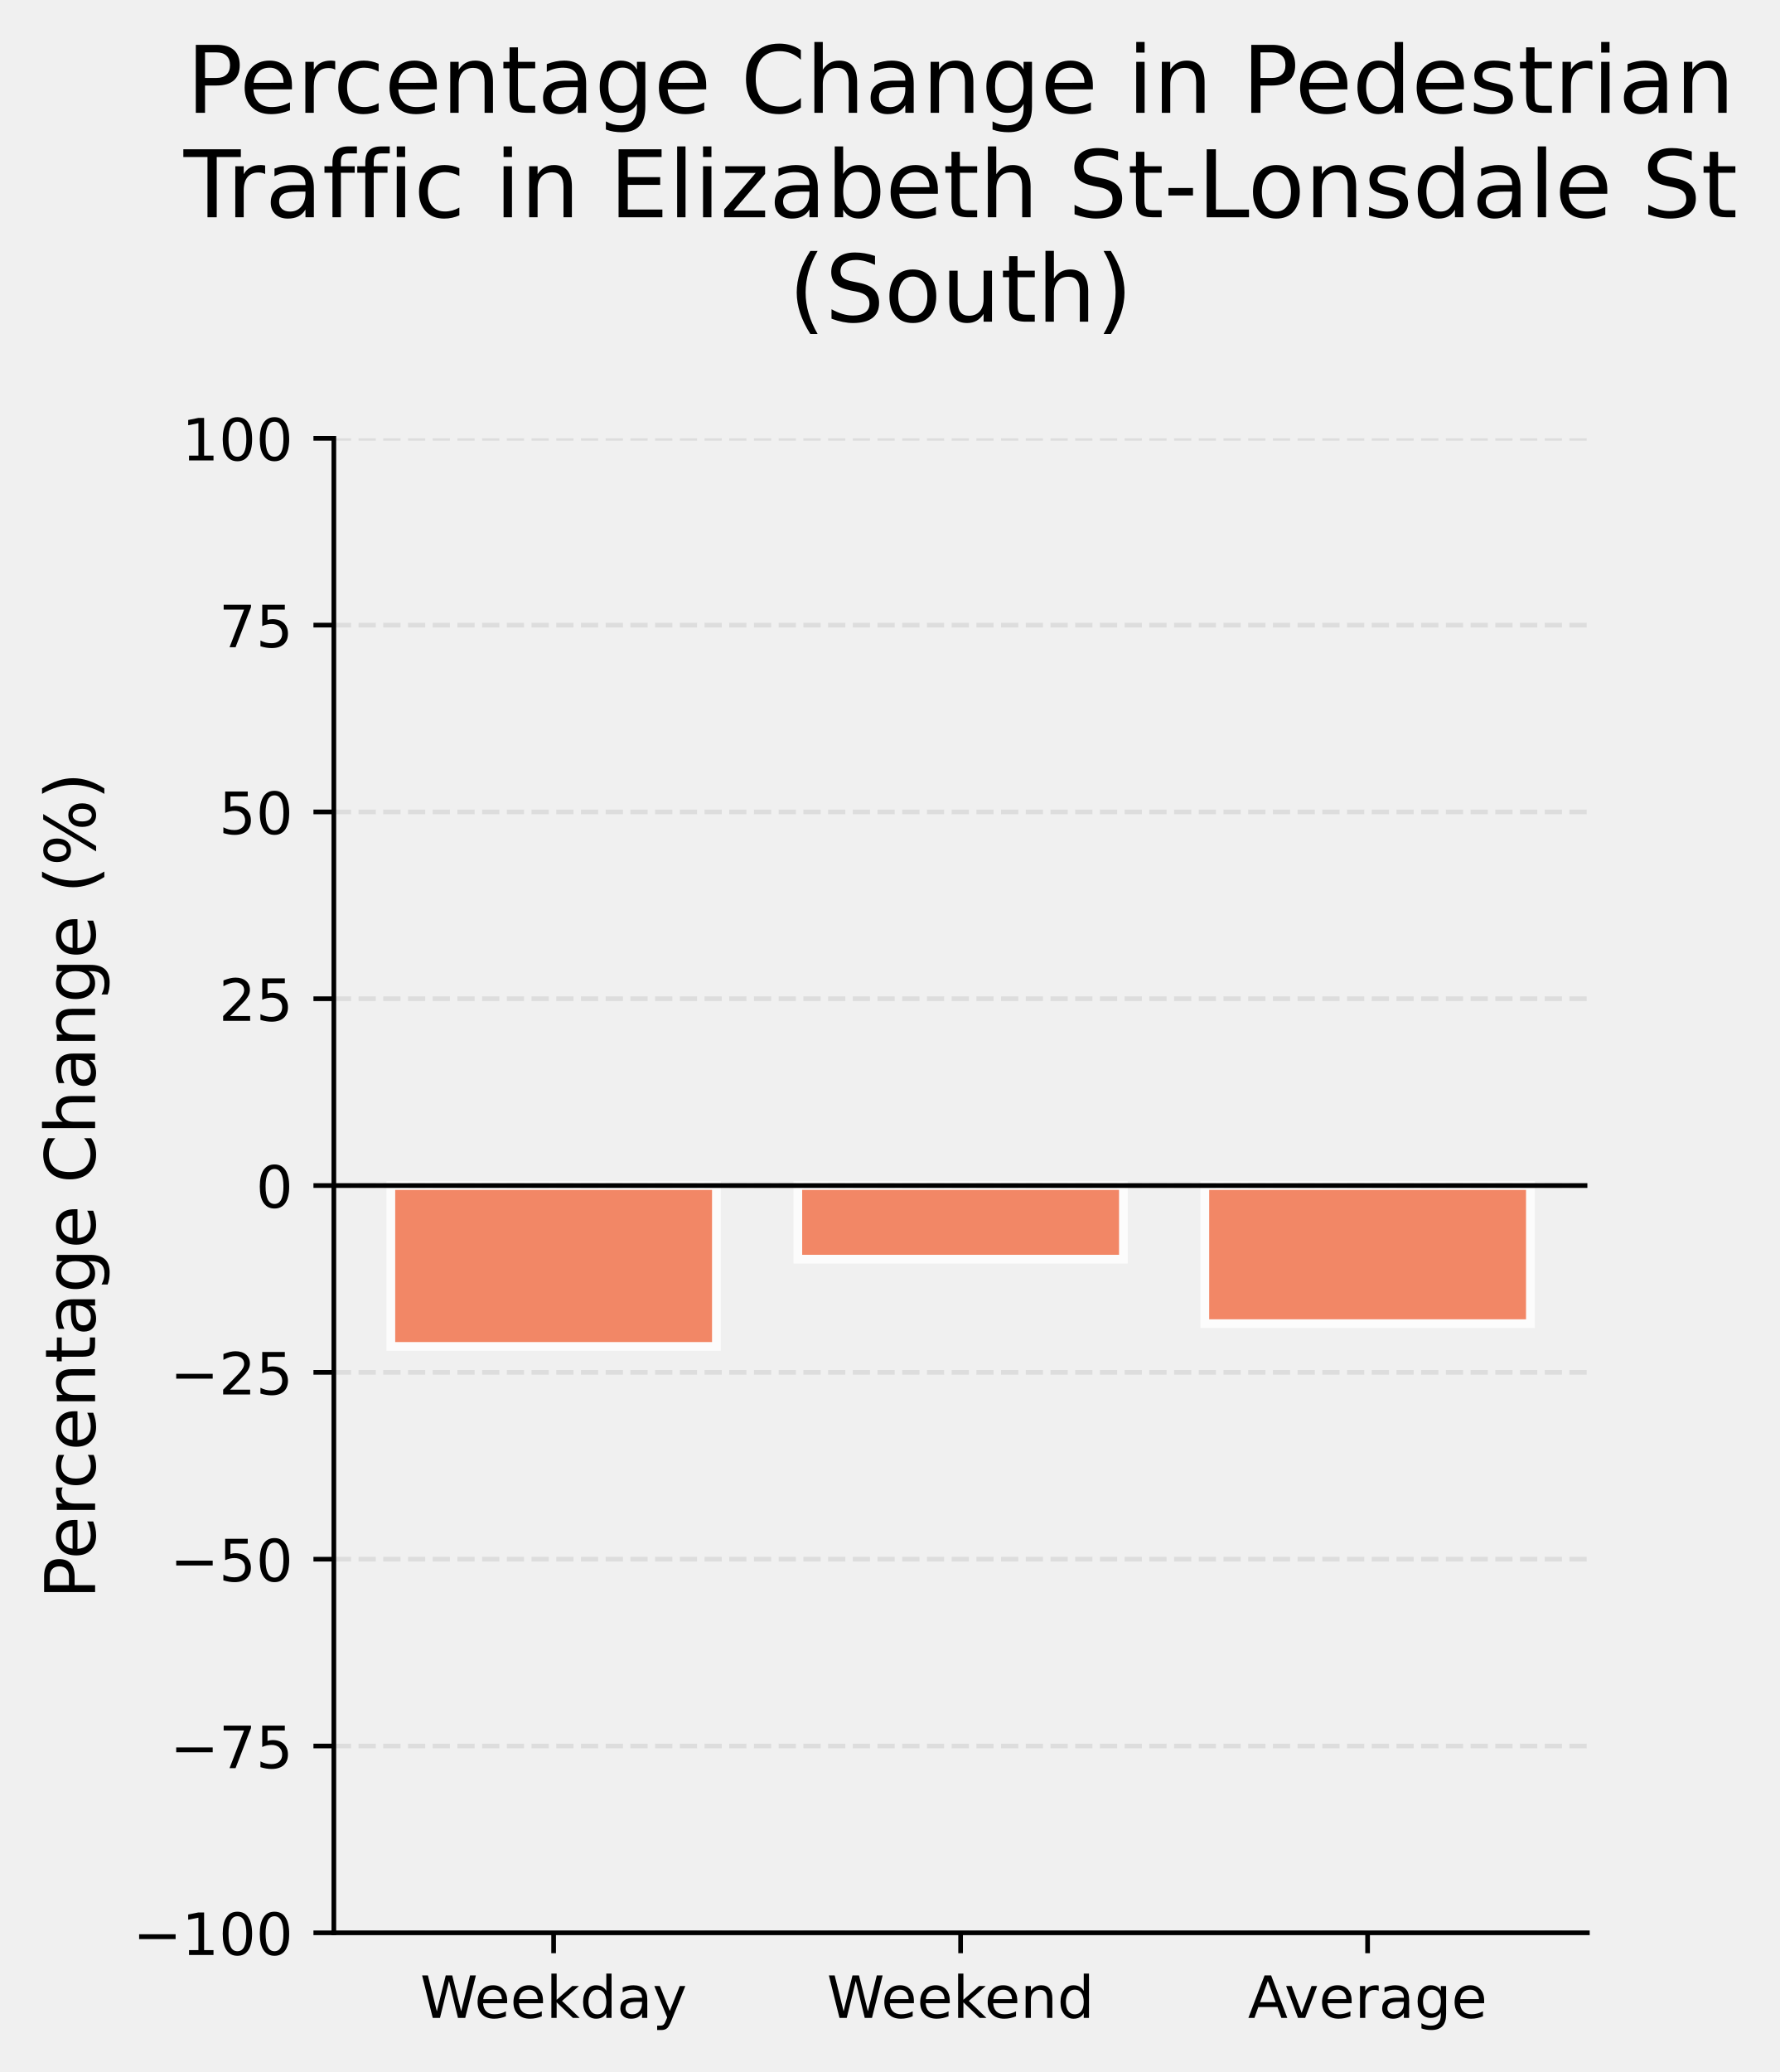
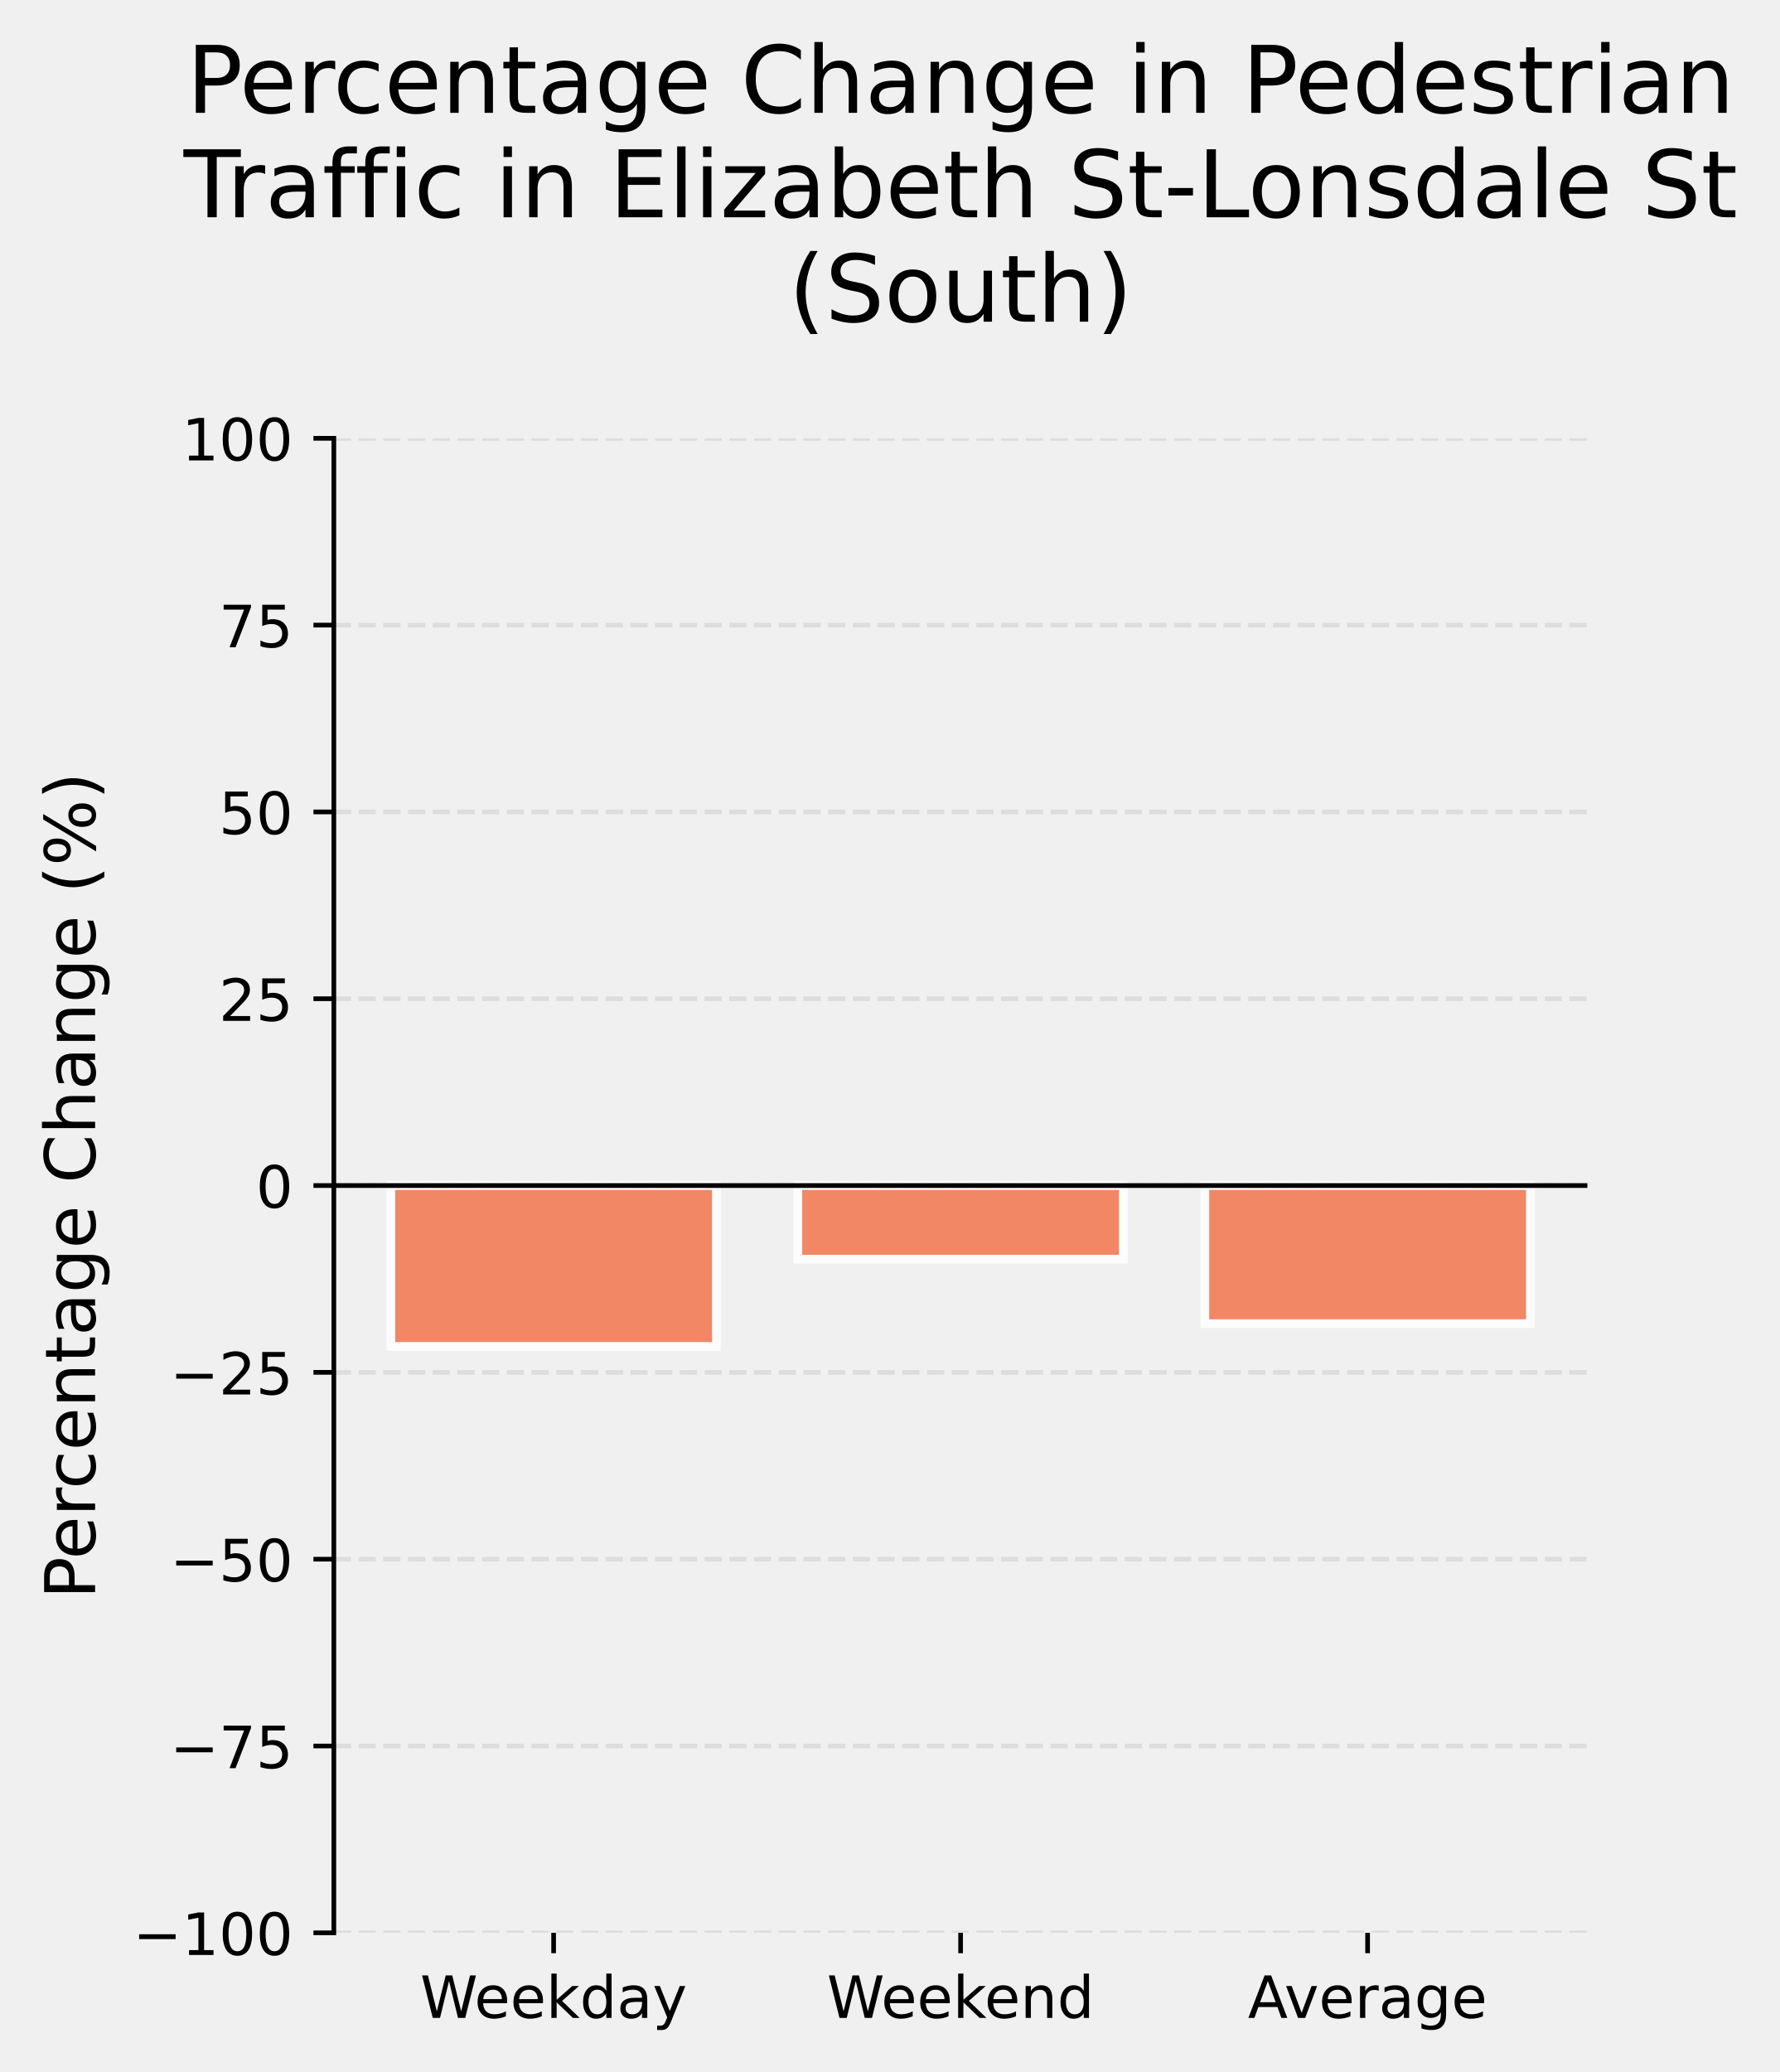
<svg xmlns="http://www.w3.org/2000/svg" xmlns:xlink="http://www.w3.org/1999/xlink" width="305.336pt" height="355.461pt" viewBox="0 0 305.336 355.461" version="1.1">
  <defs>
    <style type="text/css">*{stroke-linejoin: round; stroke-linecap: butt}</style>
  </defs>
  <g id="figure_1">
    <g id="patch_1">
      <path d="M 0 355.461  L 305.336 355.461  L 305.336 0  L 0 0  L 0 355.461  z " style="fill: none" />
    </g>
    <g id="axes_1">
      <g id="patch_2">
        <path d="M 57.281 331.582  L 272.361 331.582  L 272.361 75.191  L 57.281 75.191  L 57.281 331.582  z " style="fill: none" />
      </g>
      <g id="patch_3">
-         <path d="M 67.057 203.387  L 122.922 203.387  L 122.922 230.988  L 67.057 230.988  z " clip-path="url(#p9102abbf47)" style="fill: #f36d43; opacity: 0.8; stroke: #ffffff; stroke-width: 1.5; stroke-linejoin: miter" />
+         <path d="M 67.057 203.387  L 122.922 203.387  L 122.922 230.988  L 67.057 230.988  z " clip-path="url(#pbbda87e4f6)" style="fill: #f36d43; opacity: 0.8; stroke: #ffffff; stroke-width: 1.5; stroke-linejoin: miter" />
      </g>
      <g id="patch_4">
-         <path d="M 136.888 203.387  L 192.753 203.387  L 192.753 216.017  L 136.888 216.017  z " clip-path="url(#p9102abbf47)" style="fill: #f36d43; opacity: 0.8; stroke: #ffffff; stroke-width: 1.5; stroke-linejoin: miter" />
+         <path d="M 136.888 203.387  L 192.753 203.387  L 192.753 216.017  L 136.888 216.017  z " clip-path="url(#pbbda87e4f6)" style="fill: #f36d43; opacity: 0.8; stroke: #ffffff; stroke-width: 1.5; stroke-linejoin: miter" />
      </g>
      <g id="patch_5">
-         <path d="M 206.72 203.387  L 262.585 203.387  L 262.585 227.082  L 206.72 227.082  z " clip-path="url(#p9102abbf47)" style="fill: #f36d43; opacity: 0.8; stroke: #ffffff; stroke-width: 1.5; stroke-linejoin: miter" />
+         <path d="M 206.72 203.387  L 262.585 203.387  L 262.585 227.082  L 206.72 227.082  z " clip-path="url(#pbbda87e4f6)" style="fill: #f36d43; opacity: 0.8; stroke: #ffffff; stroke-width: 1.5; stroke-linejoin: miter" />
      </g>
      <g id="matplotlib.axis_1">
        <g id="xtick_1">
          <g id="line2d_1">
            <defs>
-               <path id="m49733d8894" d="M 0 0  L 0 3.5  " style="stroke: #000000; stroke-width: 0.8" />
+               <path id="medc24003fb" d="M 0 0  L 0 3.5  " style="stroke: #000000; stroke-width: 0.8" />
            </defs>
            <g>
-               <use xlink:href="#m49733d8894" x="94.99" y="331.582" style="stroke: #000000; stroke-width: 0.8" />
+               <use xlink:href="#medc24003fb" x="94.99" y="331.582" style="stroke: #000000; stroke-width: 0.8" />
            </g>
          </g>
          <g id="text_1">
            <g transform="translate(72.09368 346.1809) scale(0.1 -0.1)">
              <defs>
                <path id="DejaVuSans-57" d="M 213 4666  L 850 4666  L 1831 722  L 2809 4666  L 3519 4666  L 4500 722  L 5478 4666  L 6119 4666  L 4947 0  L 4153 0  L 3169 4050  L 2175 0  L 1381 0  L 213 4666  z " transform="scale(0.015625)" />
                <path id="DejaVuSans-65" d="M 3597 1894  L 3597 1613  L 953 1613  Q 991 1019 1311 708  Q 1631 397 2203 397  Q 2534 397 2845 478  Q 3156 559 3463 722  L 3463 178  Q 3153 47 2828 -22  Q 2503 -91 2169 -91  Q 1331 -91 842 396  Q 353 884 353 1716  Q 353 2575 817 3079  Q 1281 3584 2069 3584  Q 2775 3584 3186 3129  Q 3597 2675 3597 1894  z M 3022 2063  Q 3016 2534 2758 2815  Q 2500 3097 2075 3097  Q 1594 3097 1305 2825  Q 1016 2553 972 2059  L 3022 2063  z " transform="scale(0.015625)" />
                <path id="DejaVuSans-6b" d="M 581 4863  L 1159 4863  L 1159 1991  L 2875 3500  L 3609 3500  L 1753 1863  L 3688 0  L 2938 0  L 1159 1709  L 1159 0  L 581 0  L 581 4863  z " transform="scale(0.015625)" />
                <path id="DejaVuSans-64" d="M 2906 2969  L 2906 4863  L 3481 4863  L 3481 0  L 2906 0  L 2906 525  Q 2725 213 2448 61  Q 2172 -91 1784 -91  Q 1150 -91 751 415  Q 353 922 353 1747  Q 353 2572 751 3078  Q 1150 3584 1784 3584  Q 2172 3584 2448 3432  Q 2725 3281 2906 2969  z M 947 1747  Q 947 1113 1208 752  Q 1469 391 1925 391  Q 2381 391 2643 752  Q 2906 1113 2906 1747  Q 2906 2381 2643 2742  Q 2381 3103 1925 3103  Q 1469 3103 1208 2742  Q 947 2381 947 1747  z " transform="scale(0.015625)" />
                <path id="DejaVuSans-61" d="M 2194 1759  Q 1497 1759 1228 1600  Q 959 1441 959 1056  Q 959 750 1161 570  Q 1363 391 1709 391  Q 2188 391 2477 730  Q 2766 1069 2766 1631  L 2766 1759  L 2194 1759  z M 3341 1997  L 3341 0  L 2766 0  L 2766 531  Q 2569 213 2275 61  Q 1981 -91 1556 -91  Q 1019 -91 701 211  Q 384 513 384 1019  Q 384 1609 779 1909  Q 1175 2209 1959 2209  L 2766 2209  L 2766 2266  Q 2766 2663 2505 2880  Q 2244 3097 1772 3097  Q 1472 3097 1187 3025  Q 903 2953 641 2809  L 641 3341  Q 956 3463 1253 3523  Q 1550 3584 1831 3584  Q 2591 3584 2966 3190  Q 3341 2797 3341 1997  z " transform="scale(0.015625)" />
                <path id="DejaVuSans-79" d="M 2059 -325  Q 1816 -950 1584 -1140  Q 1353 -1331 966 -1331  L 506 -1331  L 506 -850  L 844 -850  Q 1081 -850 1212 -737  Q 1344 -625 1503 -206  L 1606 56  L 191 3500  L 800 3500  L 1894 763  L 2988 3500  L 3597 3500  L 2059 -325  z " transform="scale(0.015625)" />
              </defs>
              <use xlink:href="#DejaVuSans-57" />
              <use xlink:href="#DejaVuSans-65" transform="translate(93.00195 0)" />
              <use xlink:href="#DejaVuSans-65" transform="translate(154.5254 0)" />
              <use xlink:href="#DejaVuSans-6b" transform="translate(216.0488 0)" />
              <use xlink:href="#DejaVuSans-64" transform="translate(273.959 0)" />
              <use xlink:href="#DejaVuSans-61" transform="translate(337.4355 0)" />
              <use xlink:href="#DejaVuSans-79" transform="translate(398.7148 0)" />
            </g>
          </g>
        </g>
        <g id="xtick_2">
          <g id="line2d_2">
            <g>
-               <use xlink:href="#m49733d8894" x="164.821" y="331.582" style="stroke: #000000; stroke-width: 0.8" />
+               <use xlink:href="#medc24003fb" x="164.821" y="331.582" style="stroke: #000000; stroke-width: 0.8" />
            </g>
          </g>
          <g id="text_2">
            <g transform="translate(141.8842 346.1809) scale(0.1 -0.1)">
              <defs>
                <path id="DejaVuSans-6e" d="M 3513 2113  L 3513 0  L 2938 0  L 2938 2094  Q 2938 2591 2744 2837  Q 2550 3084 2163 3084  Q 1697 3084 1428 2787  Q 1159 2491 1159 1978  L 1159 0  L 581 0  L 581 3500  L 1159 3500  L 1159 2956  Q 1366 3272 1645 3428  Q 1925 3584 2291 3584  Q 2894 3584 3203 3211  Q 3513 2838 3513 2113  z " transform="scale(0.015625)" />
              </defs>
              <use xlink:href="#DejaVuSans-57" />
              <use xlink:href="#DejaVuSans-65" transform="translate(93.00195 0)" />
              <use xlink:href="#DejaVuSans-65" transform="translate(154.5254 0)" />
              <use xlink:href="#DejaVuSans-6b" transform="translate(216.0488 0)" />
              <use xlink:href="#DejaVuSans-65" transform="translate(270.334 0)" />
              <use xlink:href="#DejaVuSans-6e" transform="translate(331.8574 0)" />
              <use xlink:href="#DejaVuSans-64" transform="translate(395.2363 0)" />
            </g>
          </g>
        </g>
        <g id="xtick_3">
          <g id="line2d_3">
            <g>
-               <use xlink:href="#m49733d8894" x="234.652" y="331.582" style="stroke: #000000; stroke-width: 0.8" />
+               <use xlink:href="#medc24003fb" x="234.652" y="331.582" style="stroke: #000000; stroke-width: 0.8" />
            </g>
          </g>
          <g id="text_3">
            <g transform="translate(214.1193 346.1809) scale(0.1 -0.1)">
              <defs>
                <path id="DejaVuSans-41" d="M 2188 4044  L 1331 1722  L 3047 1722  L 2188 4044  z M 1831 4666  L 2547 4666  L 4325 0  L 3669 0  L 3244 1197  L 1141 1197  L 716 0  L 50 0  L 1831 4666  z " transform="scale(0.015625)" />
                <path id="DejaVuSans-76" d="M 191 3500  L 800 3500  L 1894 563  L 2988 3500  L 3597 3500  L 2284 0  L 1503 0  L 191 3500  z " transform="scale(0.015625)" />
                <path id="DejaVuSans-72" d="M 2631 2963  Q 2534 3019 2420 3045  Q 2306 3072 2169 3072  Q 1681 3072 1420 2755  Q 1159 2438 1159 1844  L 1159 0  L 581 0  L 581 3500  L 1159 3500  L 1159 2956  Q 1341 3275 1631 3429  Q 1922 3584 2338 3584  Q 2397 3584 2469 3576  Q 2541 3569 2628 3553  L 2631 2963  z " transform="scale(0.015625)" />
                <path id="DejaVuSans-67" d="M 2906 1791  Q 2906 2416 2648 2759  Q 2391 3103 1925 3103  Q 1463 3103 1205 2759  Q 947 2416 947 1791  Q 947 1169 1205 825  Q 1463 481 1925 481  Q 2391 481 2648 825  Q 2906 1169 2906 1791  z M 3481 434  Q 3481 -459 3084 -895  Q 2688 -1331 1869 -1331  Q 1566 -1331 1297 -1286  Q 1028 -1241 775 -1147  L 775 -588  Q 1028 -725 1275 -790  Q 1522 -856 1778 -856  Q 2344 -856 2625 -561  Q 2906 -266 2906 331  L 2906 616  Q 2728 306 2450 153  Q 2172 0 1784 0  Q 1141 0 747 490  Q 353 981 353 1791  Q 353 2603 747 3093  Q 1141 3584 1784 3584  Q 2172 3584 2450 3431  Q 2728 3278 2906 2969  L 2906 3500  L 3481 3500  L 3481 434  z " transform="scale(0.015625)" />
              </defs>
              <use xlink:href="#DejaVuSans-41" />
              <use xlink:href="#DejaVuSans-76" transform="translate(62.5332 0)" />
              <use xlink:href="#DejaVuSans-65" transform="translate(121.7129 0)" />
              <use xlink:href="#DejaVuSans-72" transform="translate(183.2363 0)" />
              <use xlink:href="#DejaVuSans-61" transform="translate(224.3496 0)" />
              <use xlink:href="#DejaVuSans-67" transform="translate(285.6289 0)" />
              <use xlink:href="#DejaVuSans-65" transform="translate(349.1055 0)" />
            </g>
          </g>
        </g>
      </g>
      <g id="matplotlib.axis_2">
        <g id="ytick_1">
          <g id="line2d_4">
-             <path d="M 57.281 331.582  L 272.361 331.582  " clip-path="url(#p9102abbf47)" style="fill: none; stroke-dasharray: 2.96,1.28; stroke-dashoffset: 0; stroke: #b0b0b0; stroke-opacity: 0.3; stroke-width: 0.8" />
+             <path d="M 57.281 331.582  L 272.361 331.582  " clip-path="url(#pbbda87e4f6)" style="fill: none; stroke-dasharray: 2.96,1.28; stroke-dashoffset: 0; stroke: #b0b0b0; stroke-opacity: 0.3; stroke-width: 0.8" />
          </g>
          <g id="line2d_5">
            <defs>
-               <path id="m54a2f2f916" d="M 0 0  L -3.5 0  " style="stroke: #000000; stroke-width: 0.8" />
+               <path id="m1dc74dde08" d="M 0 0  L -3.5 0  " style="stroke: #000000; stroke-width: 0.8" />
            </defs>
            <g>
-               <use xlink:href="#m54a2f2f916" x="57.281" y="331.582" style="stroke: #000000; stroke-width: 0.8" />
+               <use xlink:href="#m1dc74dde08" x="57.281" y="331.582" style="stroke: #000000; stroke-width: 0.8" />
            </g>
          </g>
          <g id="text_4">
            <g transform="translate(22.81375 335.3817) scale(0.1 -0.1)">
              <defs>
                <path id="DejaVuSans-2212" d="M 678 2272  L 4684 2272  L 4684 1741  L 678 1741  L 678 2272  z " transform="scale(0.015625)" />
                <path id="DejaVuSans-31" d="M 794 531  L 1825 531  L 1825 4091  L 703 3866  L 703 4441  L 1819 4666  L 2450 4666  L 2450 531  L 3481 531  L 3481 0  L 794 0  L 794 531  z " transform="scale(0.015625)" />
                <path id="DejaVuSans-30" d="M 2034 4250  Q 1547 4250 1301 3770  Q 1056 3291 1056 2328  Q 1056 1369 1301 889  Q 1547 409 2034 409  Q 2525 409 2770 889  Q 3016 1369 3016 2328  Q 3016 3291 2770 3770  Q 2525 4250 2034 4250  z M 2034 4750  Q 2819 4750 3233 4129  Q 3647 3509 3647 2328  Q 3647 1150 3233 529  Q 2819 -91 2034 -91  Q 1250 -91 836 529  Q 422 1150 422 2328  Q 422 3509 836 4129  Q 1250 4750 2034 4750  z " transform="scale(0.015625)" />
              </defs>
              <use xlink:href="#DejaVuSans-2212" />
              <use xlink:href="#DejaVuSans-31" transform="translate(83.78906 0)" />
              <use xlink:href="#DejaVuSans-30" transform="translate(147.4121 0)" />
              <use xlink:href="#DejaVuSans-30" transform="translate(211.0352 0)" />
            </g>
          </g>
        </g>
        <g id="ytick_2">
          <g id="line2d_6">
-             <path d="M 57.281 299.534  L 272.361 299.534  " clip-path="url(#p9102abbf47)" style="fill: none; stroke-dasharray: 2.96,1.28; stroke-dashoffset: 0; stroke: #b0b0b0; stroke-opacity: 0.3; stroke-width: 0.8" />
+             <path d="M 57.281 299.534  L 272.361 299.534  " clip-path="url(#pbbda87e4f6)" style="fill: none; stroke-dasharray: 2.96,1.28; stroke-dashoffset: 0; stroke: #b0b0b0; stroke-opacity: 0.3; stroke-width: 0.8" />
          </g>
          <g id="line2d_7">
            <g>
-               <use xlink:href="#m54a2f2f916" x="57.281" y="299.534" style="stroke: #000000; stroke-width: 0.8" />
+               <use xlink:href="#m1dc74dde08" x="57.281" y="299.534" style="stroke: #000000; stroke-width: 0.8" />
            </g>
          </g>
          <g id="text_5">
            <g transform="translate(29.17625 303.3327) scale(0.1 -0.1)">
              <defs>
                <path id="DejaVuSans-37" d="M 525 4666  L 3525 4666  L 3525 4397  L 1831 0  L 1172 0  L 2766 4134  L 525 4134  L 525 4666  z " transform="scale(0.015625)" />
                <path id="DejaVuSans-35" d="M 691 4666  L 3169 4666  L 3169 4134  L 1269 4134  L 1269 2991  Q 1406 3038 1543 3061  Q 1681 3084 1819 3084  Q 2600 3084 3056 2656  Q 3513 2228 3513 1497  Q 3513 744 3044 326  Q 2575 -91 1722 -91  Q 1428 -91 1123 -41  Q 819 9 494 109  L 494 744  Q 775 591 1075 516  Q 1375 441 1709 441  Q 2250 441 2565 725  Q 2881 1009 2881 1497  Q 2881 1984 2565 2268  Q 2250 2553 1709 2553  Q 1456 2553 1204 2497  Q 953 2441 691 2322  L 691 4666  z " transform="scale(0.015625)" />
              </defs>
              <use xlink:href="#DejaVuSans-2212" />
              <use xlink:href="#DejaVuSans-37" transform="translate(83.78906 0)" />
              <use xlink:href="#DejaVuSans-35" transform="translate(147.4121 0)" />
            </g>
          </g>
        </g>
        <g id="ytick_3">
          <g id="line2d_8">
-             <path d="M 57.281 267.485  L 272.361 267.485  " clip-path="url(#p9102abbf47)" style="fill: none; stroke-dasharray: 2.96,1.28; stroke-dashoffset: 0; stroke: #b0b0b0; stroke-opacity: 0.3; stroke-width: 0.8" />
+             <path d="M 57.281 267.485  L 272.361 267.485  " clip-path="url(#pbbda87e4f6)" style="fill: none; stroke-dasharray: 2.96,1.28; stroke-dashoffset: 0; stroke: #b0b0b0; stroke-opacity: 0.3; stroke-width: 0.8" />
          </g>
          <g id="line2d_9">
            <g>
-               <use xlink:href="#m54a2f2f916" x="57.281" y="267.485" style="stroke: #000000; stroke-width: 0.8" />
+               <use xlink:href="#m1dc74dde08" x="57.281" y="267.485" style="stroke: #000000; stroke-width: 0.8" />
            </g>
          </g>
          <g id="text_6">
            <g transform="translate(29.17625 271.2837) scale(0.1 -0.1)">
              <use xlink:href="#DejaVuSans-2212" />
              <use xlink:href="#DejaVuSans-35" transform="translate(83.78906 0)" />
              <use xlink:href="#DejaVuSans-30" transform="translate(147.4121 0)" />
            </g>
          </g>
        </g>
        <g id="ytick_4">
          <g id="line2d_10">
-             <path d="M 57.281 235.435  L 272.361 235.435  " clip-path="url(#p9102abbf47)" style="fill: none; stroke-dasharray: 2.96,1.28; stroke-dashoffset: 0; stroke: #b0b0b0; stroke-opacity: 0.3; stroke-width: 0.8" />
+             <path d="M 57.281 235.435  L 272.361 235.435  " clip-path="url(#pbbda87e4f6)" style="fill: none; stroke-dasharray: 2.96,1.28; stroke-dashoffset: 0; stroke: #b0b0b0; stroke-opacity: 0.3; stroke-width: 0.8" />
          </g>
          <g id="line2d_11">
            <g>
-               <use xlink:href="#m54a2f2f916" x="57.281" y="235.435" style="stroke: #000000; stroke-width: 0.8" />
+               <use xlink:href="#m1dc74dde08" x="57.281" y="235.435" style="stroke: #000000; stroke-width: 0.8" />
            </g>
          </g>
          <g id="text_7">
            <g transform="translate(29.17625 239.2347) scale(0.1 -0.1)">
              <defs>
                <path id="DejaVuSans-32" d="M 1228 531  L 3431 531  L 3431 0  L 469 0  L 469 531  Q 828 903 1448 1529  Q 2069 2156 2228 2338  Q 2531 2678 2651 2914  Q 2772 3150 2772 3378  Q 2772 3750 2511 3984  Q 2250 4219 1831 4219  Q 1534 4219 1204 4116  Q 875 4013 500 3803  L 500 4441  Q 881 4594 1212 4672  Q 1544 4750 1819 4750  Q 2544 4750 2975 4387  Q 3406 4025 3406 3419  Q 3406 3131 3298 2873  Q 3191 2616 2906 2266  Q 2828 2175 2409 1742  Q 1991 1309 1228 531  z " transform="scale(0.015625)" />
              </defs>
              <use xlink:href="#DejaVuSans-2212" />
              <use xlink:href="#DejaVuSans-32" transform="translate(83.78906 0)" />
              <use xlink:href="#DejaVuSans-35" transform="translate(147.4121 0)" />
            </g>
          </g>
        </g>
        <g id="ytick_5">
          <g id="line2d_12">
-             <path d="M 57.281 203.387  L 272.361 203.387  " clip-path="url(#p9102abbf47)" style="fill: none; stroke-dasharray: 2.96,1.28; stroke-dashoffset: 0; stroke: #b0b0b0; stroke-opacity: 0.3; stroke-width: 0.8" />
+             <path d="M 57.281 203.387  L 272.361 203.387  " clip-path="url(#pbbda87e4f6)" style="fill: none; stroke-dasharray: 2.96,1.28; stroke-dashoffset: 0; stroke: #b0b0b0; stroke-opacity: 0.3; stroke-width: 0.8" />
          </g>
          <g id="line2d_13">
            <g>
-               <use xlink:href="#m54a2f2f916" x="57.281" y="203.387" style="stroke: #000000; stroke-width: 0.8" />
+               <use xlink:href="#m1dc74dde08" x="57.281" y="203.387" style="stroke: #000000; stroke-width: 0.8" />
            </g>
          </g>
          <g id="text_8">
            <g transform="translate(43.91844 207.1857) scale(0.1 -0.1)">
              <use xlink:href="#DejaVuSans-30" />
            </g>
          </g>
        </g>
        <g id="ytick_6">
          <g id="line2d_14">
-             <path d="M 57.281 171.338  L 272.361 171.338  " clip-path="url(#p9102abbf47)" style="fill: none; stroke-dasharray: 2.96,1.28; stroke-dashoffset: 0; stroke: #b0b0b0; stroke-opacity: 0.3; stroke-width: 0.8" />
+             <path d="M 57.281 171.338  L 272.361 171.338  " clip-path="url(#pbbda87e4f6)" style="fill: none; stroke-dasharray: 2.96,1.28; stroke-dashoffset: 0; stroke: #b0b0b0; stroke-opacity: 0.3; stroke-width: 0.8" />
          </g>
          <g id="line2d_15">
            <g>
-               <use xlink:href="#m54a2f2f916" x="57.281" y="171.338" style="stroke: #000000; stroke-width: 0.8" />
+               <use xlink:href="#m1dc74dde08" x="57.281" y="171.338" style="stroke: #000000; stroke-width: 0.8" />
            </g>
          </g>
          <g id="text_9">
            <g transform="translate(37.55594 175.1367) scale(0.1 -0.1)">
              <use xlink:href="#DejaVuSans-32" />
              <use xlink:href="#DejaVuSans-35" transform="translate(63.62305 0)" />
            </g>
          </g>
        </g>
        <g id="ytick_7">
          <g id="line2d_16">
-             <path d="M 57.281 139.288  L 272.361 139.288  " clip-path="url(#p9102abbf47)" style="fill: none; stroke-dasharray: 2.96,1.28; stroke-dashoffset: 0; stroke: #b0b0b0; stroke-opacity: 0.3; stroke-width: 0.8" />
+             <path d="M 57.281 139.288  L 272.361 139.288  " clip-path="url(#pbbda87e4f6)" style="fill: none; stroke-dasharray: 2.96,1.28; stroke-dashoffset: 0; stroke: #b0b0b0; stroke-opacity: 0.3; stroke-width: 0.8" />
          </g>
          <g id="line2d_17">
            <g>
-               <use xlink:href="#m54a2f2f916" x="57.281" y="139.288" style="stroke: #000000; stroke-width: 0.8" />
+               <use xlink:href="#m1dc74dde08" x="57.281" y="139.288" style="stroke: #000000; stroke-width: 0.8" />
            </g>
          </g>
          <g id="text_10">
            <g transform="translate(37.55594 143.0877) scale(0.1 -0.1)">
              <use xlink:href="#DejaVuSans-35" />
              <use xlink:href="#DejaVuSans-30" transform="translate(63.62305 0)" />
            </g>
          </g>
        </g>
        <g id="ytick_8">
          <g id="line2d_18">
-             <path d="M 57.281 107.24  L 272.361 107.24  " clip-path="url(#p9102abbf47)" style="fill: none; stroke-dasharray: 2.96,1.28; stroke-dashoffset: 0; stroke: #b0b0b0; stroke-opacity: 0.3; stroke-width: 0.8" />
+             <path d="M 57.281 107.24  L 272.361 107.24  " clip-path="url(#pbbda87e4f6)" style="fill: none; stroke-dasharray: 2.96,1.28; stroke-dashoffset: 0; stroke: #b0b0b0; stroke-opacity: 0.3; stroke-width: 0.8" />
          </g>
          <g id="line2d_19">
            <g>
-               <use xlink:href="#m54a2f2f916" x="57.281" y="107.24" style="stroke: #000000; stroke-width: 0.8" />
+               <use xlink:href="#m1dc74dde08" x="57.281" y="107.24" style="stroke: #000000; stroke-width: 0.8" />
            </g>
          </g>
          <g id="text_11">
            <g transform="translate(37.55594 111.0387) scale(0.1 -0.1)">
              <use xlink:href="#DejaVuSans-37" />
              <use xlink:href="#DejaVuSans-35" transform="translate(63.62305 0)" />
            </g>
          </g>
        </g>
        <g id="ytick_9">
          <g id="line2d_20">
-             <path d="M 57.281 75.191  L 272.361 75.191  " clip-path="url(#p9102abbf47)" style="fill: none; stroke-dasharray: 2.96,1.28; stroke-dashoffset: 0; stroke: #b0b0b0; stroke-opacity: 0.3; stroke-width: 0.8" />
+             <path d="M 57.281 75.191  L 272.361 75.191  " clip-path="url(#pbbda87e4f6)" style="fill: none; stroke-dasharray: 2.96,1.28; stroke-dashoffset: 0; stroke: #b0b0b0; stroke-opacity: 0.3; stroke-width: 0.8" />
          </g>
          <g id="line2d_21">
            <g>
-               <use xlink:href="#m54a2f2f916" x="57.281" y="75.191" style="stroke: #000000; stroke-width: 0.8" />
+               <use xlink:href="#m1dc74dde08" x="57.281" y="75.191" style="stroke: #000000; stroke-width: 0.8" />
            </g>
          </g>
          <g id="text_12">
            <g transform="translate(31.19344 78.98972) scale(0.1 -0.1)">
              <use xlink:href="#DejaVuSans-31" />
              <use xlink:href="#DejaVuSans-30" transform="translate(63.62305 0)" />
              <use xlink:href="#DejaVuSans-30" transform="translate(127.2461 0)" />
            </g>
          </g>
        </g>
        <g id="text_13">
          <g transform="translate(16.31812 274.3028) rotate(-90) scale(0.12 -0.12)">
            <defs>
              <path id="DejaVuSans-50" d="M 1259 4147  L 1259 2394  L 2053 2394  Q 2494 2394 2734 2622  Q 2975 2850 2975 3272  Q 2975 3691 2734 3919  Q 2494 4147 2053 4147  L 1259 4147  z M 628 4666  L 2053 4666  Q 2838 4666 3239 4311  Q 3641 3956 3641 3272  Q 3641 2581 3239 2228  Q 2838 1875 2053 1875  L 1259 1875  L 1259 0  L 628 0  L 628 4666  z " transform="scale(0.015625)" />
              <path id="DejaVuSans-63" d="M 3122 3366  L 3122 2828  Q 2878 2963 2633 3030  Q 2388 3097 2138 3097  Q 1578 3097 1268 2742  Q 959 2388 959 1747  Q 959 1106 1268 751  Q 1578 397 2138 397  Q 2388 397 2633 464  Q 2878 531 3122 666  L 3122 134  Q 2881 22 2623 -34  Q 2366 -91 2075 -91  Q 1284 -91 818 406  Q 353 903 353 1747  Q 353 2603 823 3093  Q 1294 3584 2113 3584  Q 2378 3584 2631 3529  Q 2884 3475 3122 3366  z " transform="scale(0.015625)" />
              <path id="DejaVuSans-74" d="M 1172 4494  L 1172 3500  L 2356 3500  L 2356 3053  L 1172 3053  L 1172 1153  Q 1172 725 1289 603  Q 1406 481 1766 481  L 2356 481  L 2356 0  L 1766 0  Q 1100 0 847 248  Q 594 497 594 1153  L 594 3053  L 172 3053  L 172 3500  L 594 3500  L 594 4494  L 1172 4494  z " transform="scale(0.015625)" />
              <path id="DejaVuSans-20" transform="scale(0.015625)" />
              <path id="DejaVuSans-43" d="M 4122 4306  L 4122 3641  Q 3803 3938 3442 4084  Q 3081 4231 2675 4231  Q 1875 4231 1450 3742  Q 1025 3253 1025 2328  Q 1025 1406 1450 917  Q 1875 428 2675 428  Q 3081 428 3442 575  Q 3803 722 4122 1019  L 4122 359  Q 3791 134 3420 21  Q 3050 -91 2638 -91  Q 1578 -91 968 557  Q 359 1206 359 2328  Q 359 3453 968 4101  Q 1578 4750 2638 4750  Q 3056 4750 3426 4639  Q 3797 4528 4122 4306  z " transform="scale(0.015625)" />
              <path id="DejaVuSans-68" d="M 3513 2113  L 3513 0  L 2938 0  L 2938 2094  Q 2938 2591 2744 2837  Q 2550 3084 2163 3084  Q 1697 3084 1428 2787  Q 1159 2491 1159 1978  L 1159 0  L 581 0  L 581 4863  L 1159 4863  L 1159 2956  Q 1366 3272 1645 3428  Q 1925 3584 2291 3584  Q 2894 3584 3203 3211  Q 3513 2838 3513 2113  z " transform="scale(0.015625)" />
              <path id="DejaVuSans-28" d="M 1984 4856  Q 1566 4138 1362 3434  Q 1159 2731 1159 2009  Q 1159 1288 1364 580  Q 1569 -128 1984 -844  L 1484 -844  Q 1016 -109 783 600  Q 550 1309 550 2009  Q 550 2706 781 3412  Q 1013 4119 1484 4856  L 1984 4856  z " transform="scale(0.015625)" />
              <path id="DejaVuSans-25" d="M 4653 2053  Q 4381 2053 4226 1822  Q 4072 1591 4072 1178  Q 4072 772 4226 539  Q 4381 306 4653 306  Q 4919 306 5073 539  Q 5228 772 5228 1178  Q 5228 1588 5073 1820  Q 4919 2053 4653 2053  z M 4653 2450  Q 5147 2450 5437 2106  Q 5728 1763 5728 1178  Q 5728 594 5436 251  Q 5144 -91 4653 -91  Q 4153 -91 3862 251  Q 3572 594 3572 1178  Q 3572 1766 3864 2108  Q 4156 2450 4653 2450  z M 1428 4353  Q 1159 4353 1004 4120  Q 850 3888 850 3481  Q 850 3069 1003 2837  Q 1156 2606 1428 2606  Q 1700 2606 1854 2837  Q 2009 3069 2009 3481  Q 2009 3884 1853 4118  Q 1697 4353 1428 4353  z M 4250 4750  L 4750 4750  L 1831 -91  L 1331 -91  L 4250 4750  z M 1428 4750  Q 1922 4750 2215 4408  Q 2509 4066 2509 3481  Q 2509 2891 2217 2550  Q 1925 2209 1428 2209  Q 931 2209 642 2551  Q 353 2894 353 3481  Q 353 4063 643 4406  Q 934 4750 1428 4750  z " transform="scale(0.015625)" />
              <path id="DejaVuSans-29" d="M 513 4856  L 1013 4856  Q 1481 4119 1714 3412  Q 1947 2706 1947 2009  Q 1947 1309 1714 600  Q 1481 -109 1013 -844  L 513 -844  Q 928 -128 1133 580  Q 1338 1288 1338 2009  Q 1338 2731 1133 3434  Q 928 4138 513 4856  z " transform="scale(0.015625)" />
            </defs>
            <use xlink:href="#DejaVuSans-50" />
            <use xlink:href="#DejaVuSans-65" transform="translate(56.67773 0)" />
            <use xlink:href="#DejaVuSans-72" transform="translate(118.2012 0)" />
            <use xlink:href="#DejaVuSans-63" transform="translate(157.0645 0)" />
            <use xlink:href="#DejaVuSans-65" transform="translate(212.0449 0)" />
            <use xlink:href="#DejaVuSans-6e" transform="translate(273.5684 0)" />
            <use xlink:href="#DejaVuSans-74" transform="translate(336.9473 0)" />
            <use xlink:href="#DejaVuSans-61" transform="translate(376.1562 0)" />
            <use xlink:href="#DejaVuSans-67" transform="translate(437.4355 0)" />
            <use xlink:href="#DejaVuSans-65" transform="translate(500.9121 0)" />
            <use xlink:href="#DejaVuSans-20" transform="translate(562.4355 0)" />
            <use xlink:href="#DejaVuSans-43" transform="translate(594.2227 0)" />
            <use xlink:href="#DejaVuSans-68" transform="translate(664.0469 0)" />
            <use xlink:href="#DejaVuSans-61" transform="translate(727.4258 0)" />
            <use xlink:href="#DejaVuSans-6e" transform="translate(788.7051 0)" />
            <use xlink:href="#DejaVuSans-67" transform="translate(852.084 0)" />
            <use xlink:href="#DejaVuSans-65" transform="translate(915.5605 0)" />
            <use xlink:href="#DejaVuSans-20" transform="translate(977.084 0)" />
            <use xlink:href="#DejaVuSans-28" transform="translate(1008.871 0)" />
            <use xlink:href="#DejaVuSans-25" transform="translate(1047.885 0)" />
            <use xlink:href="#DejaVuSans-29" transform="translate(1142.904 0)" />
          </g>
        </g>
      </g>
      <g id="line2d_22">
-         <path d="M 57.281 203.387  L 272.361 203.387  " clip-path="url(#p9102abbf47)" style="fill: none; stroke: #000000; stroke-width: 0.8; stroke-linecap: square" />
+         <path d="M 57.281 203.387  L 272.361 203.387  " clip-path="url(#pbbda87e4f6)" style="fill: none; stroke: #000000; stroke-width: 0.8; stroke-linecap: square" />
      </g>
      <g id="patch_6">
        <path d="M 57.281 331.582  L 57.281 75.191  " style="fill: none; stroke: #000000; stroke-width: 0.8; stroke-linejoin: miter; stroke-linecap: square" />
-       </g>
-       <g id="patch_7">
-         <path d="M 57.281 331.582  L 272.361 331.582  " style="fill: none; stroke: #000000; stroke-width: 0.8; stroke-linejoin: miter; stroke-linecap: square" />
      </g>
      <g id="text_14">
        <g transform="translate(32.02969 19.3575) scale(0.16 -0.16)">
          <defs>
            <path id="DejaVuSans-69" d="M 603 3500  L 1178 3500  L 1178 0  L 603 0  L 603 3500  z M 603 4863  L 1178 4863  L 1178 4134  L 603 4134  L 603 4863  z " transform="scale(0.015625)" />
            <path id="DejaVuSans-73" d="M 2834 3397  L 2834 2853  Q 2591 2978 2328 3040  Q 2066 3103 1784 3103  Q 1356 3103 1142 2972  Q 928 2841 928 2578  Q 928 2378 1081 2264  Q 1234 2150 1697 2047  L 1894 2003  Q 2506 1872 2764 1633  Q 3022 1394 3022 966  Q 3022 478 2636 193  Q 2250 -91 1575 -91  Q 1294 -91 989 -36  Q 684 19 347 128  L 347 722  Q 666 556 975 473  Q 1284 391 1588 391  Q 1994 391 2212 530  Q 2431 669 2431 922  Q 2431 1156 2273 1281  Q 2116 1406 1581 1522  L 1381 1569  Q 847 1681 609 1914  Q 372 2147 372 2553  Q 372 3047 722 3315  Q 1072 3584 1716 3584  Q 2034 3584 2315 3537  Q 2597 3491 2834 3397  z " transform="scale(0.015625)" />
          </defs>
          <use xlink:href="#DejaVuSans-50" />
          <use xlink:href="#DejaVuSans-65" transform="translate(56.67773 0)" />
          <use xlink:href="#DejaVuSans-72" transform="translate(118.2012 0)" />
          <use xlink:href="#DejaVuSans-63" transform="translate(157.0645 0)" />
          <use xlink:href="#DejaVuSans-65" transform="translate(212.0449 0)" />
          <use xlink:href="#DejaVuSans-6e" transform="translate(273.5684 0)" />
          <use xlink:href="#DejaVuSans-74" transform="translate(336.9473 0)" />
          <use xlink:href="#DejaVuSans-61" transform="translate(376.1562 0)" />
          <use xlink:href="#DejaVuSans-67" transform="translate(437.4355 0)" />
          <use xlink:href="#DejaVuSans-65" transform="translate(500.9121 0)" />
          <use xlink:href="#DejaVuSans-20" transform="translate(562.4355 0)" />
          <use xlink:href="#DejaVuSans-43" transform="translate(594.2227 0)" />
          <use xlink:href="#DejaVuSans-68" transform="translate(664.0469 0)" />
          <use xlink:href="#DejaVuSans-61" transform="translate(727.4258 0)" />
          <use xlink:href="#DejaVuSans-6e" transform="translate(788.7051 0)" />
          <use xlink:href="#DejaVuSans-67" transform="translate(852.084 0)" />
          <use xlink:href="#DejaVuSans-65" transform="translate(915.5605 0)" />
          <use xlink:href="#DejaVuSans-20" transform="translate(977.084 0)" />
          <use xlink:href="#DejaVuSans-69" transform="translate(1008.871 0)" />
          <use xlink:href="#DejaVuSans-6e" transform="translate(1036.654 0)" />
          <use xlink:href="#DejaVuSans-20" transform="translate(1100.033 0)" />
          <use xlink:href="#DejaVuSans-50" transform="translate(1131.82 0)" />
          <use xlink:href="#DejaVuSans-65" transform="translate(1188.498 0)" />
          <use xlink:href="#DejaVuSans-64" transform="translate(1250.021 0)" />
          <use xlink:href="#DejaVuSans-65" transform="translate(1313.498 0)" />
          <use xlink:href="#DejaVuSans-73" transform="translate(1375.021 0)" />
          <use xlink:href="#DejaVuSans-74" transform="translate(1427.121 0)" />
          <use xlink:href="#DejaVuSans-72" transform="translate(1466.33 0)" />
          <use xlink:href="#DejaVuSans-69" transform="translate(1507.443 0)" />
          <use xlink:href="#DejaVuSans-61" transform="translate(1535.227 0)" />
          <use xlink:href="#DejaVuSans-6e" transform="translate(1596.506 0)" />
        </g>
        <g transform="translate(31.50594 37.274) scale(0.16 -0.16)">
          <defs>
            <path id="DejaVuSans-54" d="M -19 4666  L 3928 4666  L 3928 4134  L 2272 4134  L 2272 0  L 1638 0  L 1638 4134  L -19 4134  L -19 4666  z " transform="scale(0.015625)" />
            <path id="DejaVuSans-66" d="M 2375 4863  L 2375 4384  L 1825 4384  Q 1516 4384 1395 4259  Q 1275 4134 1275 3809  L 1275 3500  L 2222 3500  L 2222 3053  L 1275 3053  L 1275 0  L 697 0  L 697 3053  L 147 3053  L 147 3500  L 697 3500  L 697 3744  Q 697 4328 969 4595  Q 1241 4863 1831 4863  L 2375 4863  z " transform="scale(0.015625)" />
            <path id="DejaVuSans-45" d="M 628 4666  L 3578 4666  L 3578 4134  L 1259 4134  L 1259 2753  L 3481 2753  L 3481 2222  L 1259 2222  L 1259 531  L 3634 531  L 3634 0  L 628 0  L 628 4666  z " transform="scale(0.015625)" />
            <path id="DejaVuSans-6c" d="M 603 4863  L 1178 4863  L 1178 0  L 603 0  L 603 4863  z " transform="scale(0.015625)" />
            <path id="DejaVuSans-7a" d="M 353 3500  L 3084 3500  L 3084 2975  L 922 459  L 3084 459  L 3084 0  L 275 0  L 275 525  L 2438 3041  L 353 3041  L 353 3500  z " transform="scale(0.015625)" />
            <path id="DejaVuSans-62" d="M 3116 1747  Q 3116 2381 2855 2742  Q 2594 3103 2138 3103  Q 1681 3103 1420 2742  Q 1159 2381 1159 1747  Q 1159 1113 1420 752  Q 1681 391 2138 391  Q 2594 391 2855 752  Q 3116 1113 3116 1747  z M 1159 2969  Q 1341 3281 1617 3432  Q 1894 3584 2278 3584  Q 2916 3584 3314 3078  Q 3713 2572 3713 1747  Q 3713 922 3314 415  Q 2916 -91 2278 -91  Q 1894 -91 1617 61  Q 1341 213 1159 525  L 1159 0  L 581 0  L 581 4863  L 1159 4863  L 1159 2969  z " transform="scale(0.015625)" />
            <path id="DejaVuSans-53" d="M 3425 4513  L 3425 3897  Q 3066 4069 2747 4153  Q 2428 4238 2131 4238  Q 1616 4238 1336 4038  Q 1056 3838 1056 3469  Q 1056 3159 1242 3001  Q 1428 2844 1947 2747  L 2328 2669  Q 3034 2534 3370 2195  Q 3706 1856 3706 1288  Q 3706 609 3251 259  Q 2797 -91 1919 -91  Q 1588 -91 1214 -16  Q 841 59 441 206  L 441 856  Q 825 641 1194 531  Q 1563 422 1919 422  Q 2459 422 2753 634  Q 3047 847 3047 1241  Q 3047 1584 2836 1778  Q 2625 1972 2144 2069  L 1759 2144  Q 1053 2284 737 2584  Q 422 2884 422 3419  Q 422 4038 858 4394  Q 1294 4750 2059 4750  Q 2388 4750 2728 4690  Q 3069 4631 3425 4513  z " transform="scale(0.015625)" />
            <path id="DejaVuSans-2d" d="M 313 2009  L 1997 2009  L 1997 1497  L 313 1497  L 313 2009  z " transform="scale(0.015625)" />
            <path id="DejaVuSans-4c" d="M 628 4666  L 1259 4666  L 1259 531  L 3531 531  L 3531 0  L 628 0  L 628 4666  z " transform="scale(0.015625)" />
            <path id="DejaVuSans-6f" d="M 1959 3097  Q 1497 3097 1228 2736  Q 959 2375 959 1747  Q 959 1119 1226 758  Q 1494 397 1959 397  Q 2419 397 2687 759  Q 2956 1122 2956 1747  Q 2956 2369 2687 2733  Q 2419 3097 1959 3097  z M 1959 3584  Q 2709 3584 3137 3096  Q 3566 2609 3566 1747  Q 3566 888 3137 398  Q 2709 -91 1959 -91  Q 1206 -91 779 398  Q 353 888 353 1747  Q 353 2609 779 3096  Q 1206 3584 1959 3584  z " transform="scale(0.015625)" />
          </defs>
          <use xlink:href="#DejaVuSans-54" />
          <use xlink:href="#DejaVuSans-72" transform="translate(46.33398 0)" />
          <use xlink:href="#DejaVuSans-61" transform="translate(87.44727 0)" />
          <use xlink:href="#DejaVuSans-66" transform="translate(148.7266 0)" />
          <use xlink:href="#DejaVuSans-66" transform="translate(183.9316 0)" />
          <use xlink:href="#DejaVuSans-69" transform="translate(219.1367 0)" />
          <use xlink:href="#DejaVuSans-63" transform="translate(246.9199 0)" />
          <use xlink:href="#DejaVuSans-20" transform="translate(301.9004 0)" />
          <use xlink:href="#DejaVuSans-69" transform="translate(333.6875 0)" />
          <use xlink:href="#DejaVuSans-6e" transform="translate(361.4707 0)" />
          <use xlink:href="#DejaVuSans-20" transform="translate(424.8496 0)" />
          <use xlink:href="#DejaVuSans-45" transform="translate(456.6367 0)" />
          <use xlink:href="#DejaVuSans-6c" transform="translate(519.8203 0)" />
          <use xlink:href="#DejaVuSans-69" transform="translate(547.6035 0)" />
          <use xlink:href="#DejaVuSans-7a" transform="translate(575.3867 0)" />
          <use xlink:href="#DejaVuSans-61" transform="translate(627.877 0)" />
          <use xlink:href="#DejaVuSans-62" transform="translate(689.1562 0)" />
          <use xlink:href="#DejaVuSans-65" transform="translate(752.6328 0)" />
          <use xlink:href="#DejaVuSans-74" transform="translate(814.1562 0)" />
          <use xlink:href="#DejaVuSans-68" transform="translate(853.3652 0)" />
          <use xlink:href="#DejaVuSans-20" transform="translate(916.7441 0)" />
          <use xlink:href="#DejaVuSans-53" transform="translate(948.5312 0)" />
          <use xlink:href="#DejaVuSans-74" transform="translate(1012.008 0)" />
          <use xlink:href="#DejaVuSans-2d" transform="translate(1051.217 0)" />
          <use xlink:href="#DejaVuSans-4c" transform="translate(1087.301 0)" />
          <use xlink:href="#DejaVuSans-6f" transform="translate(1141.264 0)" />
          <use xlink:href="#DejaVuSans-6e" transform="translate(1202.445 0)" />
          <use xlink:href="#DejaVuSans-73" transform="translate(1265.824 0)" />
          <use xlink:href="#DejaVuSans-64" transform="translate(1317.924 0)" />
          <use xlink:href="#DejaVuSans-61" transform="translate(1381.4 0)" />
          <use xlink:href="#DejaVuSans-6c" transform="translate(1442.68 0)" />
          <use xlink:href="#DejaVuSans-65" transform="translate(1470.463 0)" />
          <use xlink:href="#DejaVuSans-20" transform="translate(1531.986 0)" />
          <use xlink:href="#DejaVuSans-53" transform="translate(1563.773 0)" />
          <use xlink:href="#DejaVuSans-74" transform="translate(1627.25 0)" />
        </g>
        <g transform="translate(135.3284 55.1905) scale(0.16 -0.16)">
          <defs>
            <path id="DejaVuSans-75" d="M 544 1381  L 544 3500  L 1119 3500  L 1119 1403  Q 1119 906 1312 657  Q 1506 409 1894 409  Q 2359 409 2629 706  Q 2900 1003 2900 1516  L 2900 3500  L 3475 3500  L 3475 0  L 2900 0  L 2900 538  Q 2691 219 2414 64  Q 2138 -91 1772 -91  Q 1169 -91 856 284  Q 544 659 544 1381  z M 1991 3584  L 1991 3584  z " transform="scale(0.015625)" />
          </defs>
          <use xlink:href="#DejaVuSans-28" />
          <use xlink:href="#DejaVuSans-53" transform="translate(39.01367 0)" />
          <use xlink:href="#DejaVuSans-6f" transform="translate(102.4902 0)" />
          <use xlink:href="#DejaVuSans-75" transform="translate(163.6719 0)" />
          <use xlink:href="#DejaVuSans-74" transform="translate(227.0508 0)" />
          <use xlink:href="#DejaVuSans-68" transform="translate(266.2598 0)" />
          <use xlink:href="#DejaVuSans-29" transform="translate(329.6387 0)" />
        </g>
      </g>
    </g>
  </g>
  <defs>
-     <clipPath id="p9102abbf47">
+     <clipPath id="pbbda87e4f6">
      <rect x="57.281" y="75.191" width="215.08" height="256.392" />
    </clipPath>
  </defs>
</svg>
